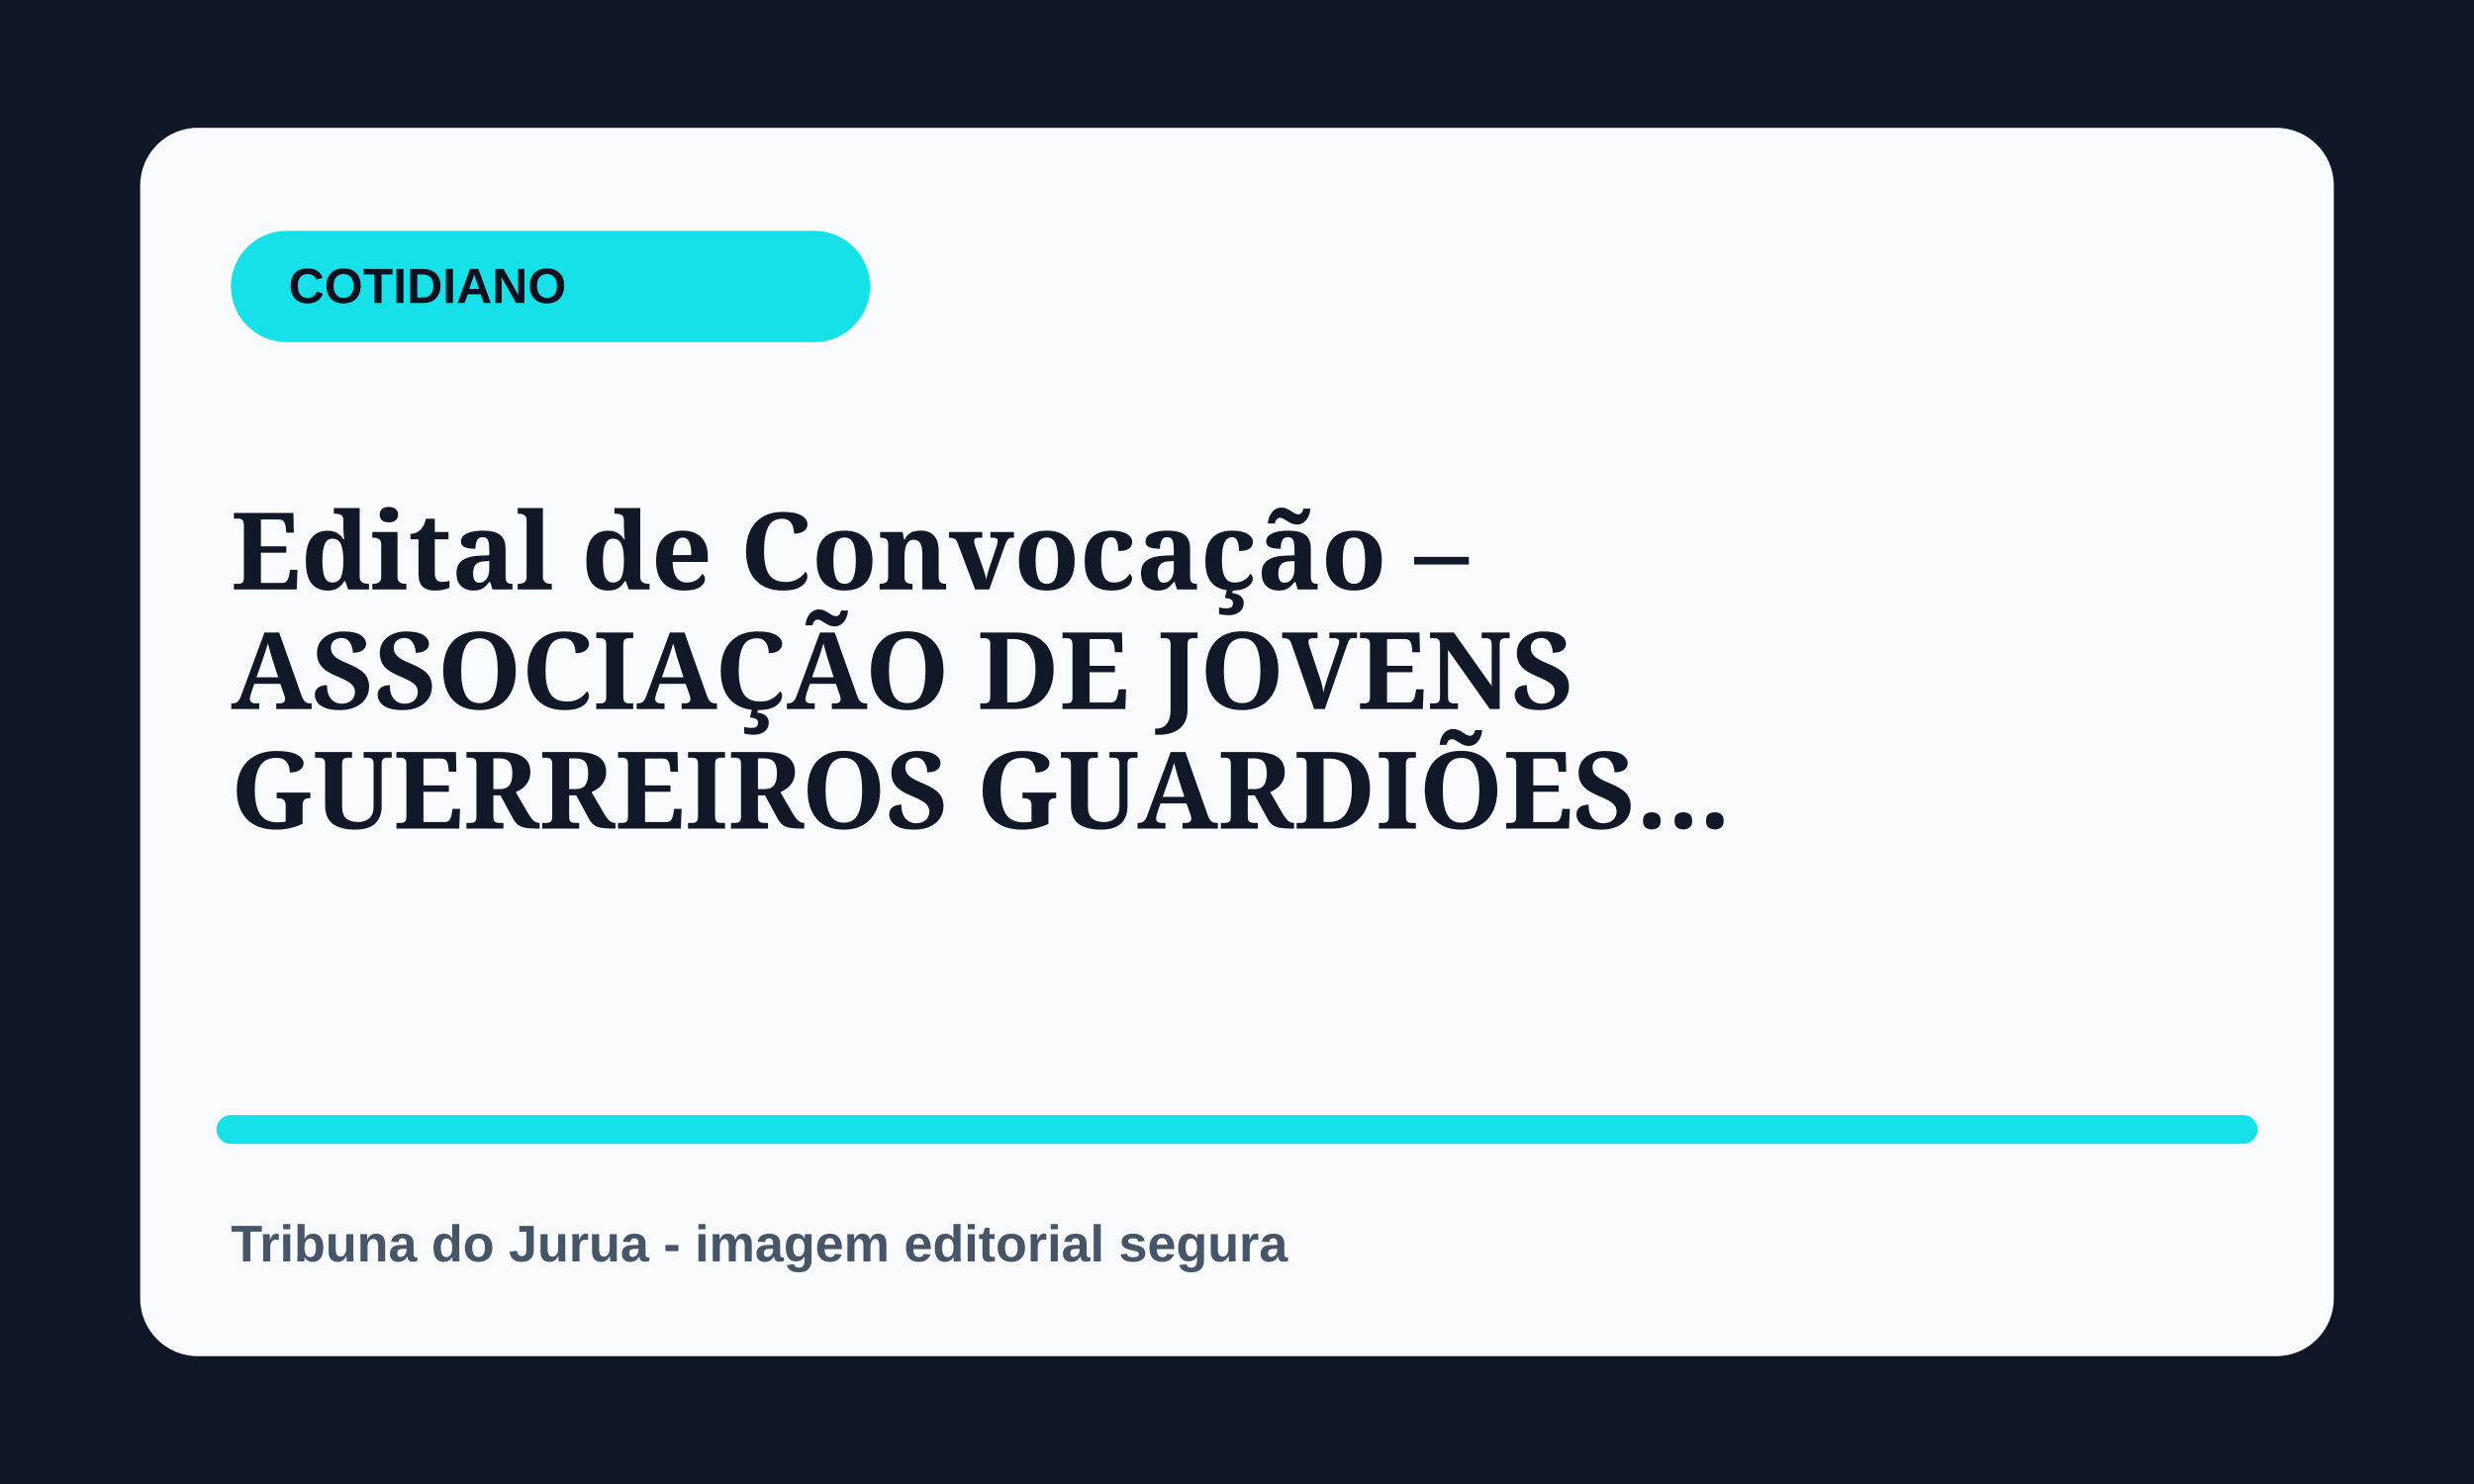
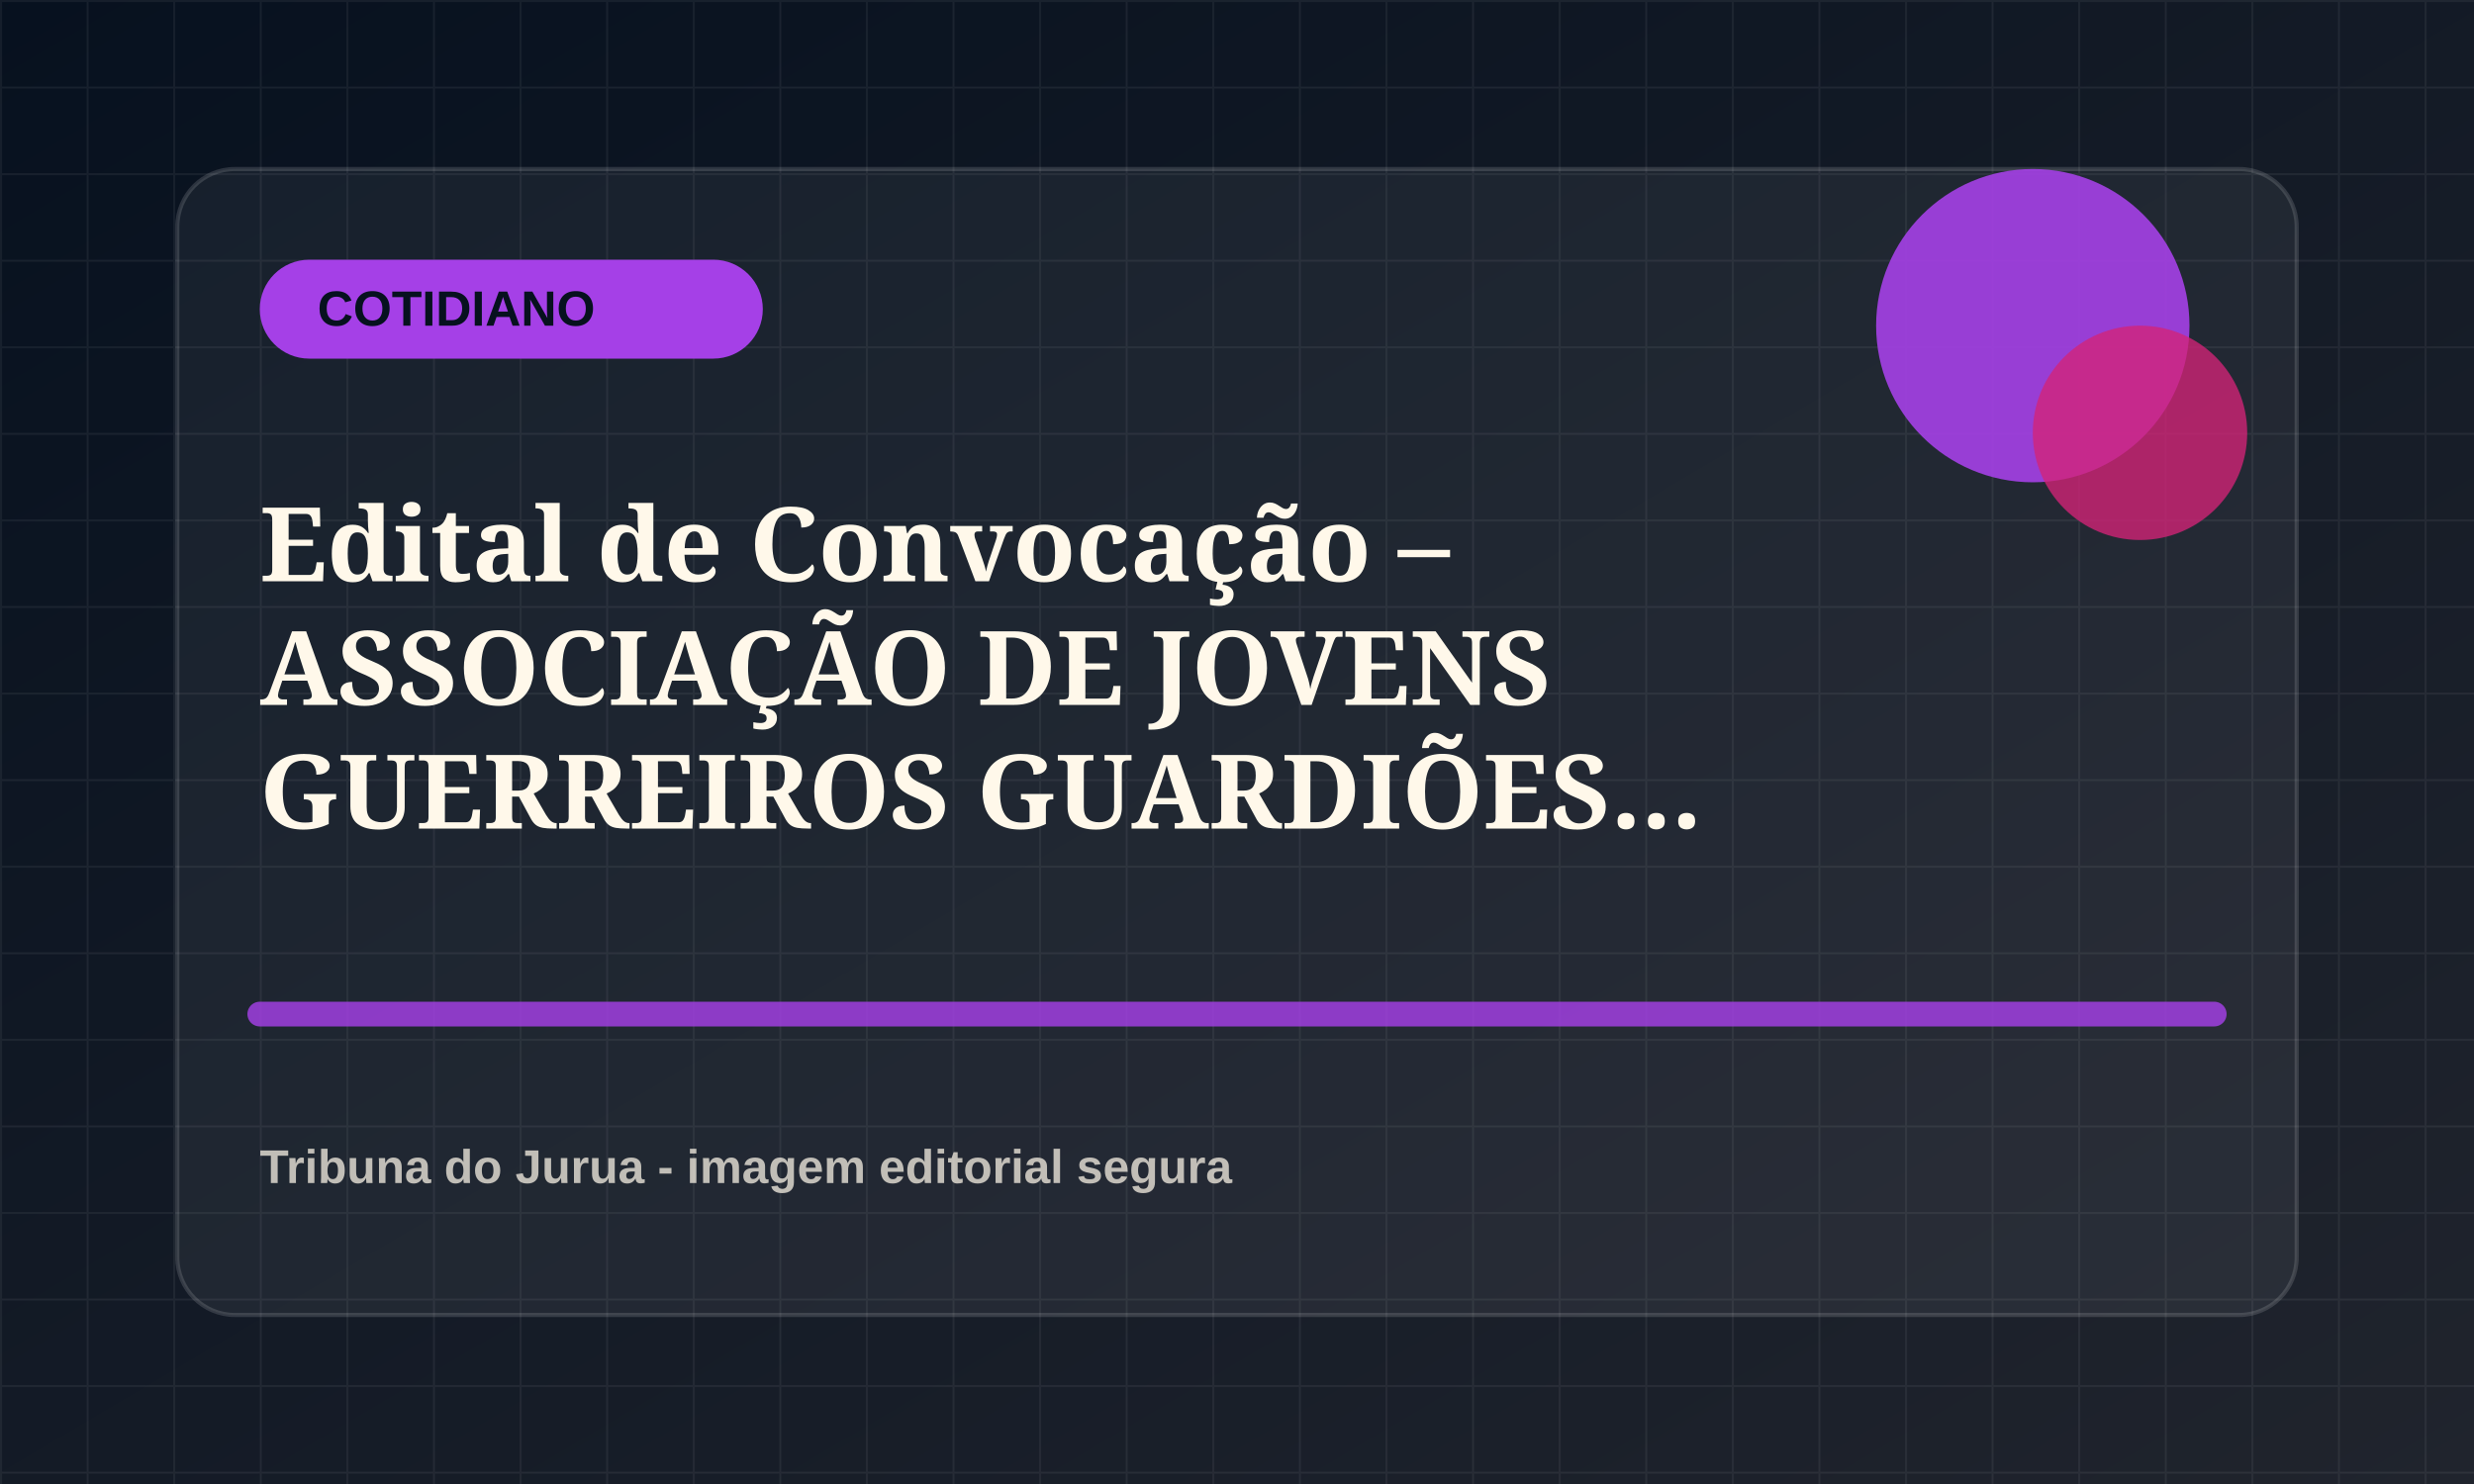
<svg xmlns="http://www.w3.org/2000/svg" viewBox="0 0 1200 720">
-   <rect width="1200" height="720" fill="#101827" />
-   <rect x="68" y="62" width="1064" height="596" rx="28" fill="#f8fafc" />
-   <rect x="112" y="112" width="310" height="54" rx="27" fill="hsl(182 82% 50%)" />
-   <text x="140" y="147" fill="#08111f" font-family="Arial, sans-serif" font-size="24" font-weight="800">COTIDIANO</text>
-   <text x="112" y="286" fill="#111827" font-family="Georgia, serif" font-size="52" font-weight="700">
-     <tspan x="112" dy="0">Edital de Convocação –</tspan>
-     <tspan x="112" dy="58">ASSOCIAÇÃO DE JOVENS</tspan>
-     <tspan x="112" dy="58">GUERREIROS GUARDIÕES...</tspan>
+   <defs>
+     <linearGradient id="bg" x1="0" x2="1" y1="0" y2="1">
+       <stop offset="0" stop-color="#07111f" />
+       <stop offset="1" stop-color="#20242d" />
+     </linearGradient>
+     <pattern id="grid" width="42" height="42" patternUnits="userSpaceOnUse">
+       <path d="M42 0H0v42" fill="none" stroke="rgba(255,255,255,.055)" stroke-width="2" />
+     </pattern>
+   </defs>
+   <rect width="1200" height="720" fill="url(#bg)" />
+   <rect width="1200" height="720" fill="url(#grid)" />
+   <rect x="86" y="82" width="1028" height="556" rx="28" fill="rgba(255,255,255,.055)" stroke="rgba(255,255,255,.14)" stroke-width="2" />
+   <rect x="126" y="126" width="244" height="48" rx="24" fill="hsl(276 78% 58%)" />
+   <text x="154" y="158" fill="#07111f" font-family="Arial, sans-serif" font-size="24" font-weight="800">COTIDIANO</text>
+   <circle cx="986" cy="158" r="76" fill="hsl(276 78% 58%)" opacity=".9" />
+   <circle cx="1038" cy="210" r="52" fill="hsl(331 72% 48%)" opacity=".78" />
+   <path d="M126 492h948" stroke="hsl(276 78% 58%)" stroke-width="12" stroke-linecap="round" opacity=".82" />
+   <text x="126" y="282" fill="#fff8ea" font-family="Georgia, serif" font-size="50" font-weight="700">
+     <tspan x="126" dy="0">Edital de Convocação –</tspan>
+     <tspan x="126" dy="60">ASSOCIAÇÃO DE JOVENS</tspan>
+     <tspan x="126" dy="60">GUERREIROS GUARDIÕES...</tspan>
  </text>
-   <path d="M112 548h976" stroke="hsl(182 82% 50%)" stroke-width="14" stroke-linecap="round" />
-   <text x="112" y="612" fill="#475569" font-family="Arial, sans-serif" font-size="25" font-weight="700">Tribuna do Jurua - imagem editorial segura</text>
+   <text x="126" y="574" fill="rgba(255,248,234,.72)" font-family="Arial, sans-serif" font-size="23" font-weight="700">Tribuna do Jurua - imagem editorial segura</text>
</svg>
